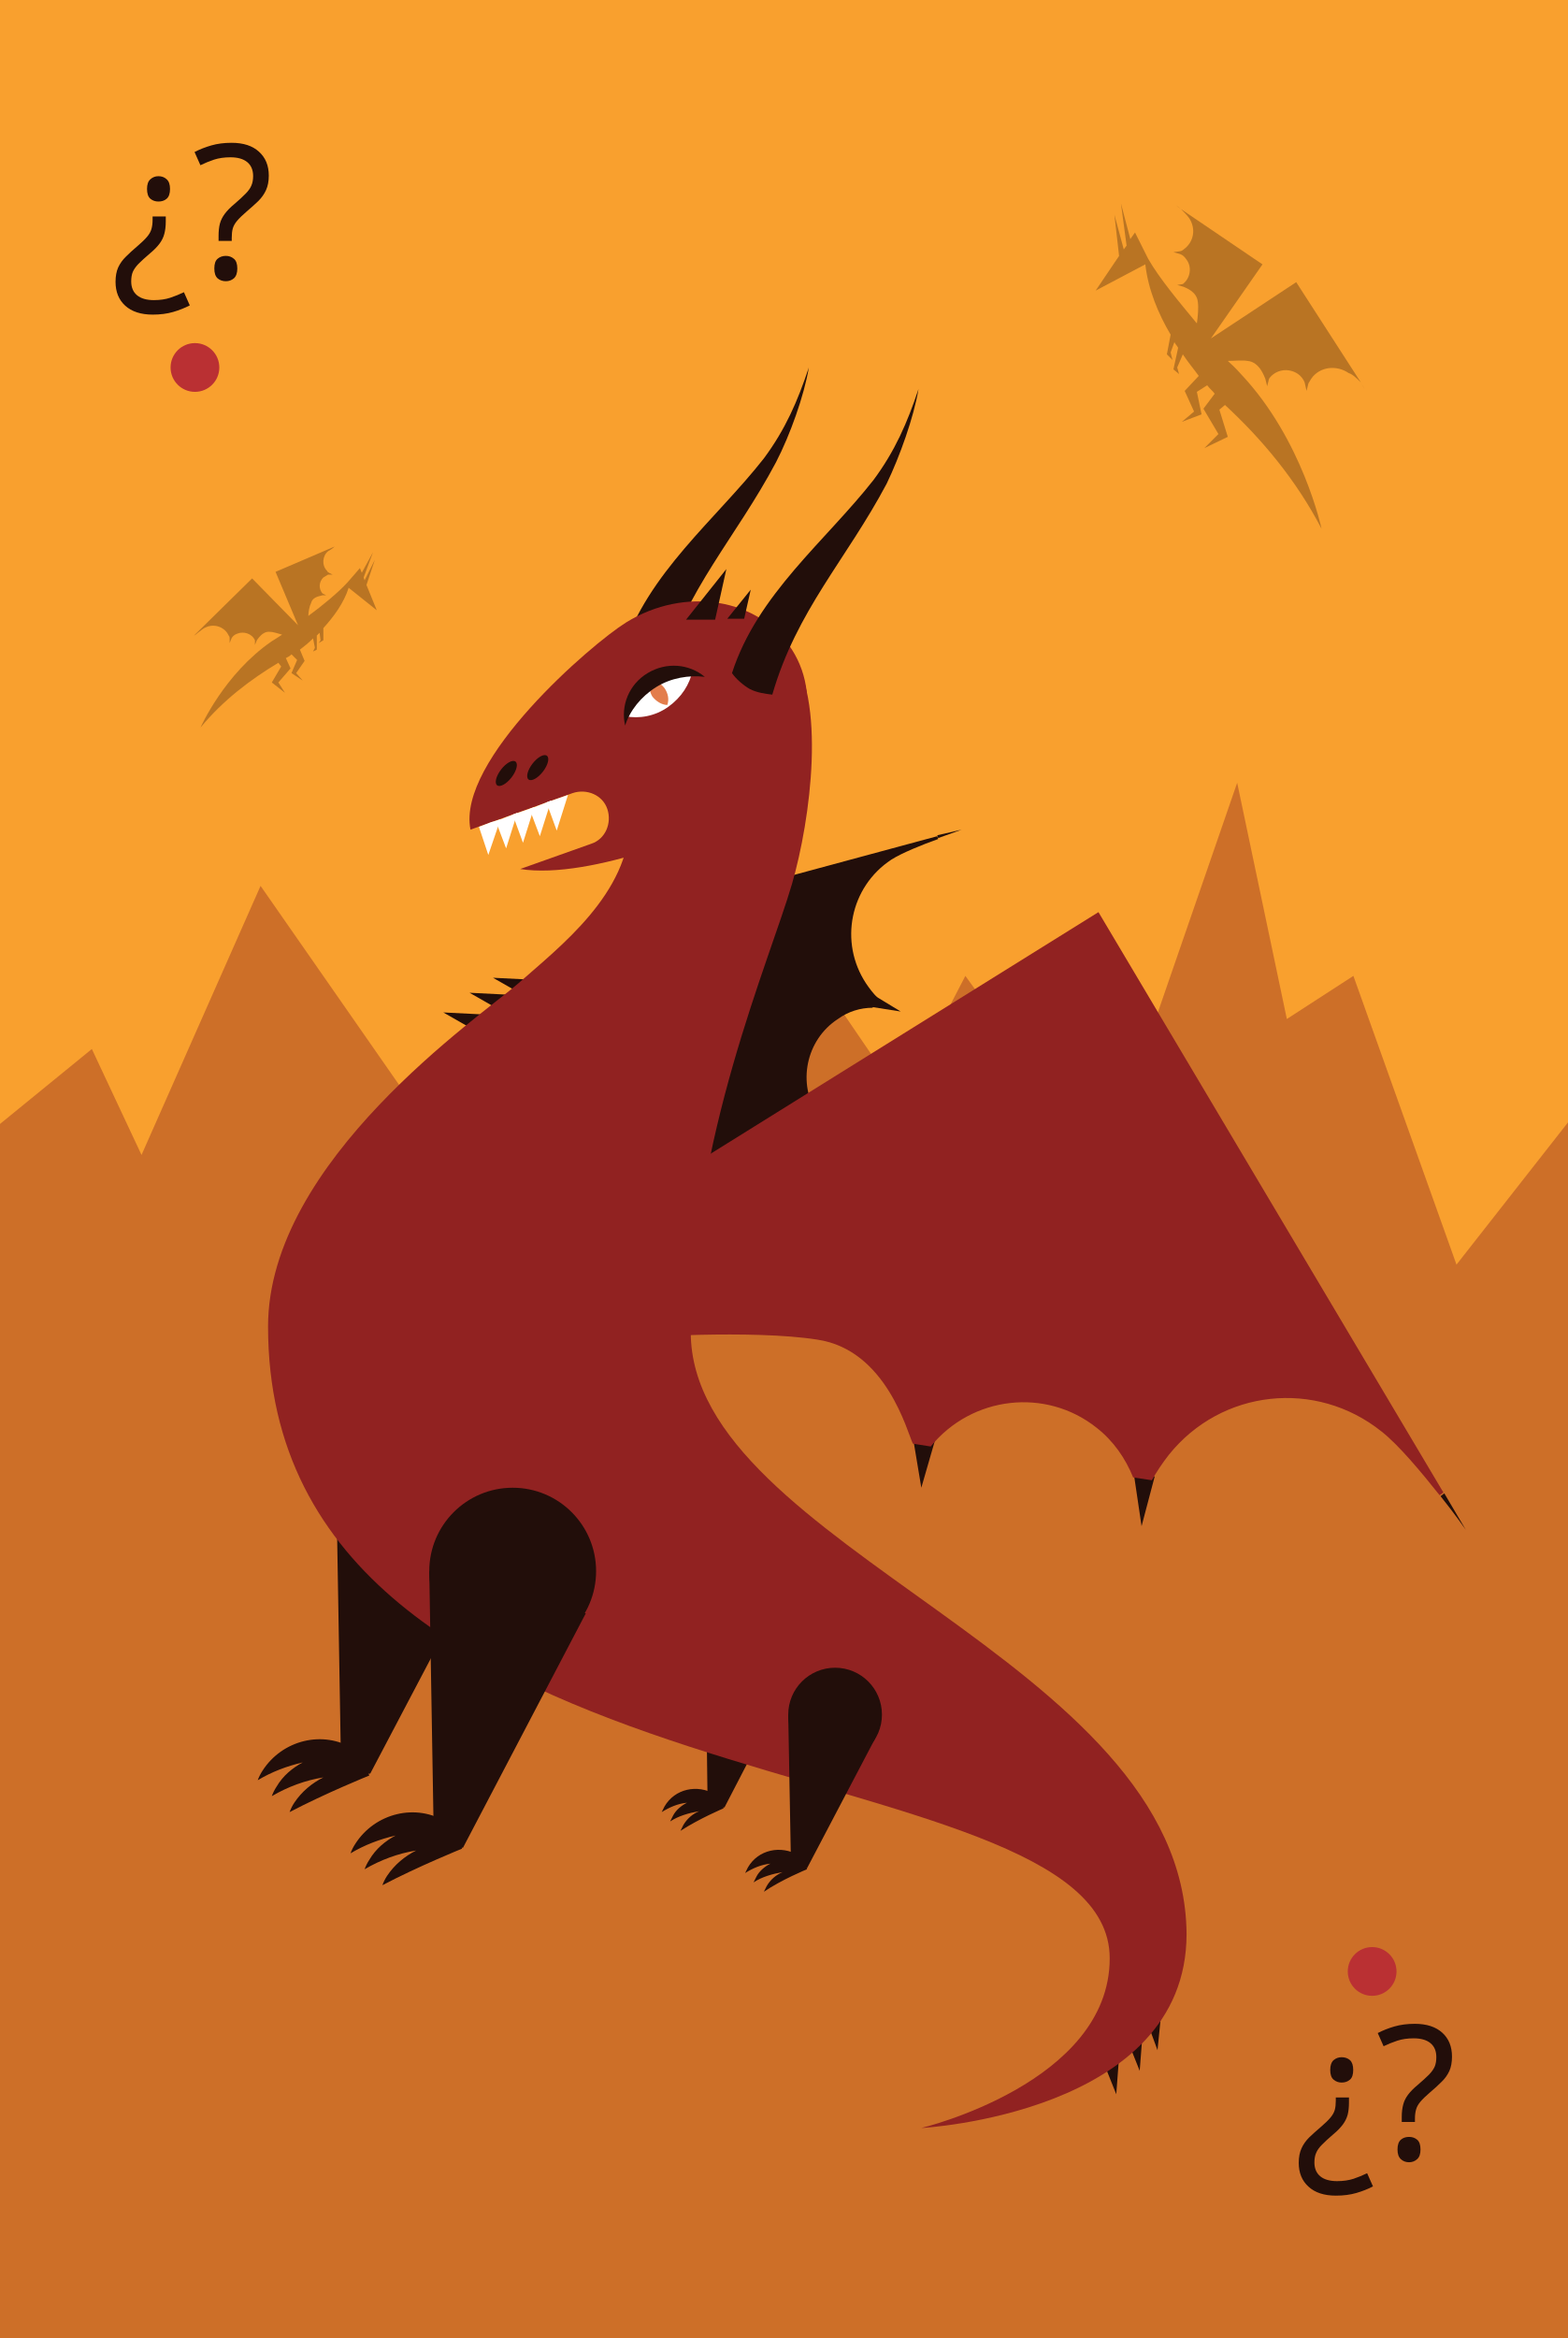
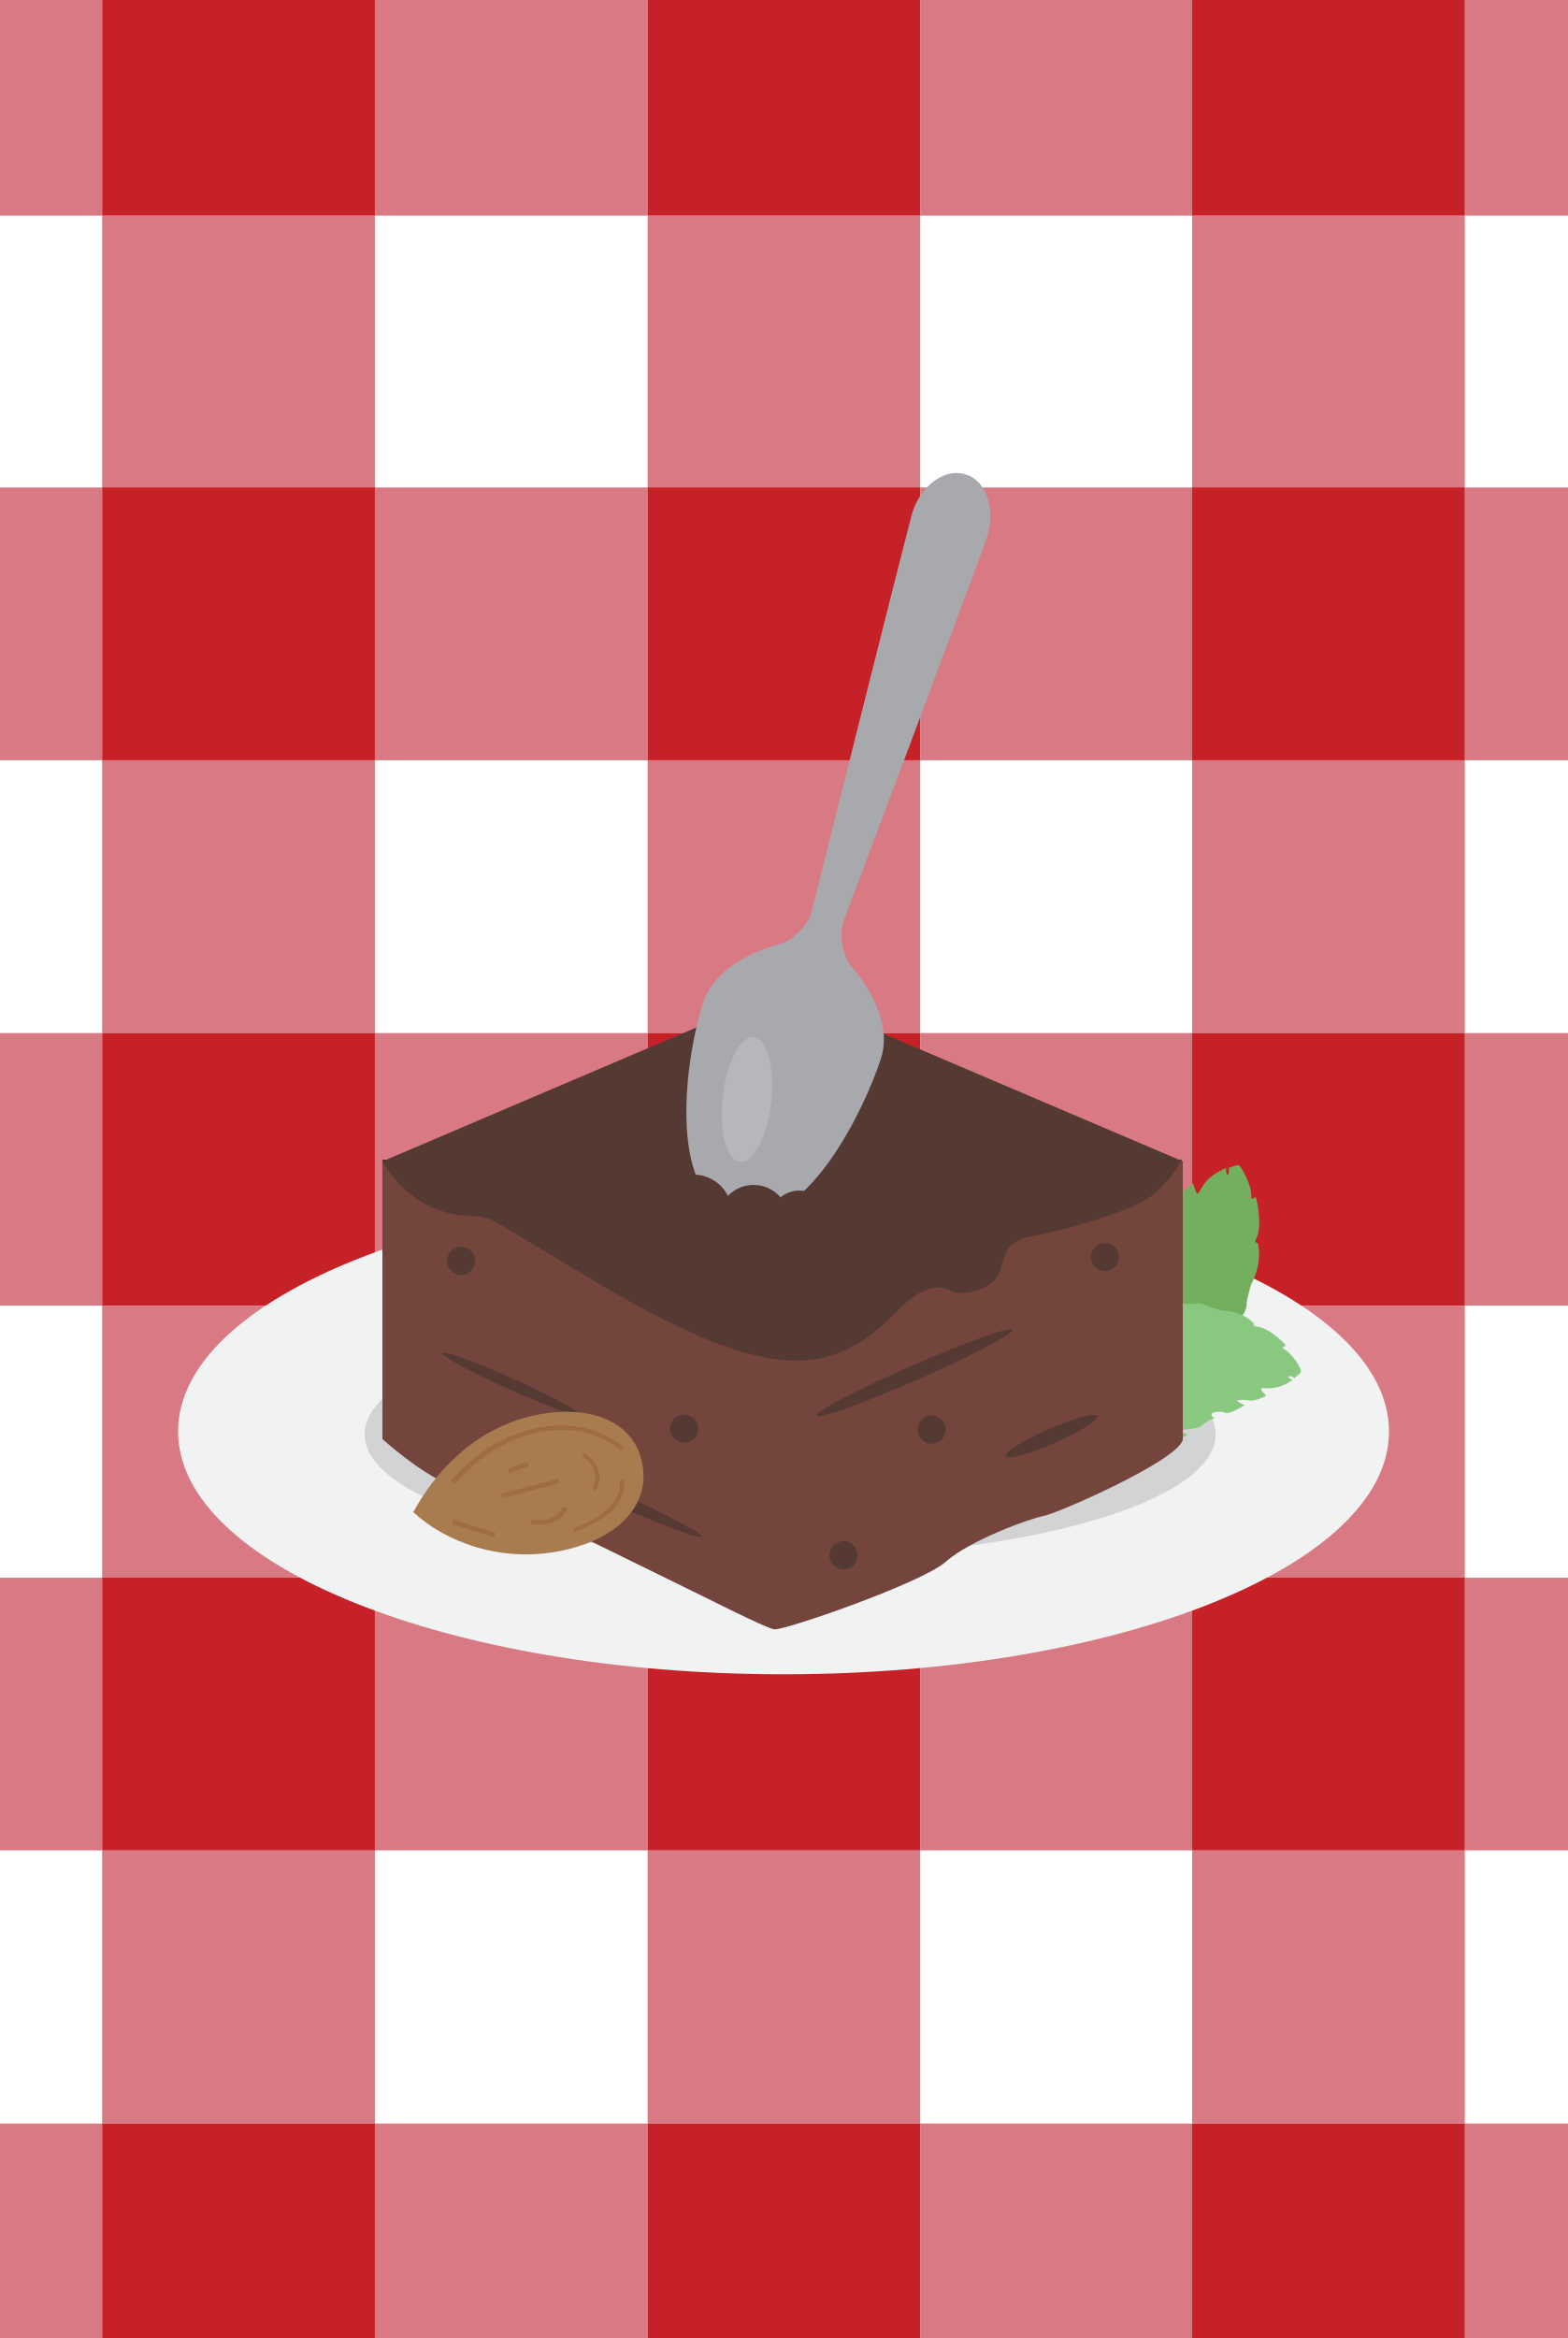
<svg xmlns="http://www.w3.org/2000/svg" version="1.1" id="Layer_1" x="0px" y="0px" viewBox="0 0 167.2 249.4" enable-background="new 0 0 167.2 249.4" xml:space="preserve">
-   <rect x="-5.7" y="-5.7" fill="#F9A02E" width="178.6" height="260.8" />
-   <polygon fill="#CD6F28" points="-5.4,124.3 9.8,111.9 15.1,123.2 27.8,94.5 47.3,122.5 61.5,110.8 69.7,122.2 82.4,97 96.2,117.2   103,104.1 117.8,124.6 132,83.5 137.3,108.7 144.4,104.1 155.4,134.9 173.2,112.2 173.2,255.3 -5.4,255.3 " />
-   <circle fill="#BA3033" cx="20.8" cy="39.2" r="2.6" />
-   <text transform="matrix(1 0 0 1 11.8434 29.7172)" fill="#220E0A" font-family="'RobotoSlab-Regular'" font-size="20">¿?</text>
-   <circle fill="#BA3033" cx="146.4" cy="210.3" r="2.6" />
-   <text transform="matrix(-1 0 0 -1 155.4042 219.7293)" fill="#220E0A" font-family="'RobotoSlab-Regular'" font-size="20">¿?</text>
  <g>
+     <rect x="-18.2" y="23" fill="#FFFFFF" width="29.1" height="29.1" />
+     <rect x="10.9" y="23" fill="#D97983" width="29.1" height="29.1" />
+     <rect x="40" y="23" fill="#FFFFFF" width="29.1" height="29.1" />
+     <rect x="69.1" y="23" fill="#D97983" width="29.1" height="29.1" />
+     <rect x="98.2" y="23" fill="#FFFFFF" width="29.1" height="29.1" />
+     <rect x="127.2" y="23" fill="#D97983" width="29.1" height="29.1" />
+     <rect x="156.3" y="23" fill="#FFFFFF" width="29.1" height="29.1" />
+     <rect x="-18.2" y="52" fill="#D97983" width="29.1" height="29.1" />
+     <rect x="10.9" y="52" fill="#C62127" width="29.1" height="29.1" />
+     <rect x="40" y="52" fill="#D97983" width="29.1" height="29.1" />
+     <rect x="69.1" y="52" fill="#C62127" width="29.1" height="29.1" />
+     <rect x="98.2" y="52" fill="#D97983" width="29.1" height="29.1" />
+     <rect x="127.2" y="52" fill="#C62127" width="29.1" height="29.1" />
+     <rect x="156.3" y="52" fill="#D97983" width="29.1" height="29.1" />
    <g>
-       <polygon fill="#220E0A" points="93.3,106.2 96.1,107.9 92.9,107.4   " />
-       <polygon fill="#220E0A" points="86.8,118.6 89.5,120.4 86.3,119.9   " />
-       <path fill="#220E0A" d="M65.2,98.6l1.7,33.9l8.1,2.3c0,0,1.8-7.3,3.7-11.1c2-4,7.3-3.6,8.1-3.7l0.5-1c-2.3-3.4-1.3-8.1,2.1-10.3    c1.1-0.8,2.4-1.2,3.7-1.2l0.5-1.1c-0.4-0.4-0.8-0.9-1.2-1.5c-2.9-4.4-1.7-10.3,2.7-13.2c1.1-0.7,3.3-1.6,5-2.2l-0.1-0.3L65.2,98.6    z" />
-       <path fill="#220E0A" d="M100,89.1l0.1,0.3c1.4-0.5,2.5-0.9,2.5-0.9L100,89.1z" />
+       <rect x="-18.2" y="-6.1" fill="#D97983" width="29.1" height="29.1" />
+       <rect x="10.9" y="-6.1" fill="#C62127" width="29.1" height="29.1" />
+       <rect x="40" y="-6.1" fill="#D97983" width="29.1" height="29.1" />
+       <rect x="69.1" y="-6.1" fill="#C62127" width="29.1" height="29.1" />
+       <rect x="98.2" y="-6.1" fill="#D97983" width="29.1" height="29.1" />
+       <rect x="127.2" y="-6.1" fill="#C62127" width="29.1" height="29.1" />
+       <rect x="156.3" y="-6.1" fill="#D97983" width="29.1" height="29.1" />
    </g>
    <g>
-       <polygon fill="#220E0A" points="51.3,108.2 47.3,108 50.1,109.6   " />
-       <polygon fill="#220E0A" points="54.1,106.1 50.1,105.9 52.9,107.5   " />
-       <polygon fill="#220E0A" points="56.6,104.5 52.6,104.3 55.4,105.9   " />
+       <rect x="-18.2" y="226.5" fill="#D97983" width="29.1" height="29.1" />
+       <rect x="10.9" y="226.5" fill="#C62127" width="29.1" height="29.1" />
+       <rect x="40" y="226.5" fill="#D97983" width="29.1" height="29.1" />
+       <rect x="69.1" y="226.5" fill="#C62127" width="29.1" height="29.1" />
+       <rect x="98.2" y="226.5" fill="#D97983" width="29.1" height="29.1" />
+       <rect x="127.2" y="226.5" fill="#C62127" width="29.1" height="29.1" />
+       <rect x="156.3" y="226.5" fill="#D97983" width="29.1" height="29.1" />
    </g>
-     <polygon fill="#220E0A" points="75.3,176.4 75.5,192.8 77.3,192.8 84.5,178.9  " />
-     <path fill="#220E0A" d="M77.2,192.9c0,0-0.4-1.2-0.9-1.5c-1.9-1.1-4.3-0.6-5.4,1.3c-0.1,0.2-0.2,0.4-0.3,0.6c0.8-0.5,1.7-0.9,2.7-1   c-0.6,0.3-1.2,0.8-1.5,1.4c-0.1,0.2-0.2,0.4-0.3,0.6c0.9-0.6,2-0.9,3.1-1.1c-0.7,0.3-1.3,0.8-1.7,1.5c-0.1,0.2-0.2,0.4-0.3,0.6   C74.6,194,77.2,192.9,77.2,192.9z" />
-     <polygon fill="#220E0A" points="35.9,159.8 36.4,189.2 39.5,189.2 52.6,164.3  " />
-     <path fill="#220E0A" d="M39.4,189.4c0,0-0.7-2.2-1.6-2.8c-3.3-2.1-7.7-1-9.8,2.3c-0.2,0.3-0.4,0.7-0.5,1c1.5-0.9,3.1-1.5,4.8-1.9   c-1.1,0.6-2.1,1.4-2.8,2.6c-0.2,0.3-0.4,0.7-0.5,1c1.7-1,3.6-1.7,5.5-2c-1.2,0.6-2.3,1.5-3.1,2.7c-0.2,0.3-0.4,0.7-0.5,1   C34.7,191.3,39.4,189.4,39.4,189.4z" />
+     <rect x="-18.2" y="81.1" fill="#FFFFFF" width="29.1" height="29.1" />
+     <rect x="10.9" y="81.1" fill="#D97983" width="29.1" height="29.1" />
+     <rect x="40" y="81.1" fill="#FFFFFF" width="29.1" height="29.1" />
+     <rect x="69.1" y="81.1" fill="#D97983" width="29.1" height="29.1" />
+     <rect x="98.2" y="81.1" fill="#FFFFFF" width="29.1" height="29.1" />
+     <rect x="127.2" y="81.1" fill="#D97983" width="29.1" height="29.1" />
+     <rect x="156.3" y="81.1" fill="#FFFFFF" width="29.1" height="29.1" />
+     <rect x="-18.2" y="110.2" fill="#D97983" width="29.1" height="29.1" />
+     <rect x="10.9" y="110.2" fill="#C62127" width="29.1" height="29.1" />
+     <rect x="40" y="110.2" fill="#D97983" width="29.1" height="29.1" />
+     <rect x="69.1" y="110.2" fill="#C62127" width="29.1" height="29.1" />
+     <rect x="98.2" y="110.2" fill="#D97983" width="29.1" height="29.1" />
+     <rect x="127.2" y="110.2" fill="#C62127" width="29.1" height="29.1" />
+     <rect x="156.3" y="110.2" fill="#D97983" width="29.1" height="29.1" />
+     <rect x="-18.2" y="139.3" fill="#FFFFFF" width="29.1" height="29.1" />
+     <rect x="10.9" y="139.3" fill="#D97983" width="29.1" height="29.1" />
+     <rect x="40" y="139.3" fill="#FFFFFF" width="29.1" height="29.1" />
+     <rect x="69.1" y="139.3" fill="#D97983" width="29.1" height="29.1" />
+     <rect x="98.2" y="139.3" fill="#FFFFFF" width="29.1" height="29.1" />
+     <rect x="127.2" y="139.3" fill="#D97983" width="29.1" height="29.1" />
+     <rect x="156.3" y="139.3" fill="#FFFFFF" width="29.1" height="29.1" />
+     <rect x="-18.2" y="168.3" fill="#D97983" width="29.1" height="29.1" />
+     <rect x="10.9" y="168.3" fill="#C62127" width="29.1" height="29.1" />
+     <rect x="40" y="168.3" fill="#D97983" width="29.1" height="29.1" />
+     <rect x="69.1" y="168.3" fill="#C62127" width="29.1" height="29.1" />
+     <rect x="98.2" y="168.3" fill="#D97983" width="29.1" height="29.1" />
+     <rect x="127.2" y="168.3" fill="#C62127" width="29.1" height="29.1" />
+     <rect x="156.3" y="168.3" fill="#D97983" width="29.1" height="29.1" />
+     <rect x="-18.2" y="197.4" fill="#FFFFFF" width="29.1" height="29.1" />
+     <rect x="10.9" y="197.4" fill="#D97983" width="29.1" height="29.1" />
+     <rect x="40" y="197.4" fill="#FFFFFF" width="29.1" height="29.1" />
+     <rect x="69.1" y="197.4" fill="#D97983" width="29.1" height="29.1" />
+     <rect x="98.2" y="197.4" fill="#FFFFFF" width="29.1" height="29.1" />
    <g>
-       <polygon fill="#220E0A" points="119.4,219.4 119.1,223.4 117.9,220.4   " />
-       <polygon fill="#220E0A" points="121.9,217 121.6,220.9 120.4,217.9   " />
-       <polygon fill="#220E0A" points="123.9,214.7 123.5,218.7 122.4,215.7   " />
-     </g>
-     <path fill="#220E0A" d="M86.3,39.2c-1.2,3.6-2.5,6.6-4.8,9.7c-5.1,6.5-12.4,12.2-15.1,20.6c1.3,0.7,3,1.6,4.2,2.3   c2.6-9,7.9-14.4,12.2-22.5C84.3,46.4,85.8,42.2,86.3,39.2L86.3,39.2z" />
-     <path fill="#912221" d="M73.7,142.1c0-20.4,8.4-39.6,10.8-47.8c2-6.9,3.7-19.8-0.3-24.9C80.1,64.3,53.8,79,56.6,79   c0,0,10.6,0.7,10.6,8.5s-7.5,13.5-11.9,17.4c-4,3.5-26.7,18.9-26.7,36.6c0,52.9,89.8,44.1,89.8,67.4c0,13.3-20.1,18.1-20.1,18.1   s28.3-1.5,28.3-20.7C126.4,177,73.7,165.1,73.7,142.1z" />
-     <path fill="#912221" d="M84.5,69.3c-3.5-5.5-11.4-6.8-17.7-2.9c-3.7,2.3-18.1,14.7-16.6,22.1l10.9-3.9c1.5-0.5,3.2,0.2,3.7,1.7   c0.5,1.5-0.2,3.2-1.7,3.7l-7.6,2.7c7.6,1.2,20.9-4.4,24-6.3C85.7,82.5,88,74.8,84.5,69.3z" />
-     <g>
-       <polygon fill="#FFFFFF" points="51.1,88.2 51.1,88.2 52.4,87.7   " />
-       <polygon fill="#FFFFFF" points="53.4,87.4 52.4,87.7 51.1,88.2 52.1,91.2   " />
-       <polygon fill="#FFFFFF" points="54,90.5 55.2,86.7 52.9,87.6   " />
-       <polygon fill="#FFFFFF" points="55.8,89.9 57,86.1 54.7,86.9   " />
-       <polygon fill="#FFFFFF" points="57.6,89.2 58.8,85.4 56.5,86.3   " />
-       <polygon fill="#FFFFFF" points="59.4,88.6 60.6,84.8 58.3,85.6   " />
-     </g>
-     <ellipse transform="matrix(0.7907 0.6122 -0.6122 0.7907 61.8308 -15.7857)" fill="#220E0A" cx="54" cy="82.5" rx="0.7" ry="1.6" />
-     <ellipse transform="matrix(0.7907 0.6122 -0.6122 0.7907 62.1268 -18.0147)" fill="#220E0A" cx="57.4" cy="81.9" rx="0.7" ry="1.6" />
-     <path fill="#220E0A" d="M98,41.5c-1.2,3.6-2.5,6.6-4.8,9.7c-5.1,6.5-12.4,12.2-15.1,20.6c0.4,0.6,1.2,1.3,1.9,1.7   c0.8,0.4,1.6,0.5,2.4,0.6c2.6-9,7.9-14.4,12.2-22.5C96,48.7,97.5,44.5,98,41.5L98,41.5z" />
-     <path fill="#FFFFFF" d="M66.7,76.4c1.5,0.3,3.2,0,4.6-1c1.4-1,2.3-2.4,2.6-3.9c-1.5-0.3-3.2,0-4.6,1C67.9,73.4,67,74.8,66.7,76.4z" />
-     <path fill="#E37D4C" d="M69.6,74.3c0.4,0.5,1,0.9,1.6,0.9c0.2-0.6,0.1-1.2-0.3-1.8c-0.4-0.5-1-0.9-1.6-0.9   C69.2,73.1,69.3,73.8,69.6,74.3z" />
-     <path fill="#220E0A" d="M70,73.3c1.6-1,3.5-1.3,5.2-1.1c-1.7-1.4-4.1-1.6-6.1-0.4s-2.9,3.5-2.4,5.6C67.2,75.8,68.4,74.3,70,73.3z" />
-     <polygon fill="#220E0A" points="73.2,66.1 77.5,60.7 76.3,66.1  " />
-     <polygon fill="#220E0A" points="77.6,66 80.1,62.9 79.4,66  " />
-     <circle fill="#220E0A" cx="54.7" cy="167.6" r="8.9" />
-     <polygon fill="#220E0A" points="45.8,167.6 46.3,197.1 49.4,197.1 62.5,172.1  " />
-     <path fill="#220E0A" d="M49.3,197.2c0,0-0.7-2.2-1.6-2.8c-3.3-2.1-7.7-1-9.8,2.3c-0.2,0.3-0.4,0.7-0.5,1c1.5-0.9,3.1-1.5,4.8-1.9   c-1.1,0.6-2.1,1.4-2.8,2.6c-0.2,0.3-0.4,0.7-0.5,1c1.7-1,3.6-1.7,5.5-2c-1.2,0.6-2.3,1.5-3.1,2.7c-0.2,0.3-0.4,0.7-0.5,1   C44.6,199.1,49.3,197.2,49.3,197.2z" />
-     <circle fill="#220E0A" cx="89.1" cy="182.9" r="5" />
-     <polygon fill="#220E0A" points="84.1,182.9 84.4,199.3 86.1,199.3 93.4,185.4  " />
-     <path fill="#220E0A" d="M86.1,199.4c0,0-0.4-1.2-0.9-1.5c-1.9-1.1-4.3-0.6-5.4,1.3c-0.1,0.2-0.2,0.4-0.3,0.6c0.8-0.5,1.7-0.9,2.7-1   c-0.6,0.3-1.2,0.8-1.5,1.4c-0.1,0.2-0.2,0.4-0.3,0.6c0.9-0.6,2-0.9,3.1-1.1c-0.7,0.3-1.3,0.8-1.7,1.5c-0.1,0.2-0.2,0.4-0.3,0.6   C83.4,200.5,86.1,199.4,86.1,199.4z" />
-     <g>
-       <polygon fill="#220E0A" points="123.2,157.5 121.8,162.8 121,157.4   " />
-       <polygon fill="#220E0A" points="99.8,153.5 98.3,158.7 97.4,153.3   " />
-       <path fill="#912221" d="M117.2,97.3l-50.1,31.2l0.4,14.2c0,0,12.7-0.9,19.7,0.2c7.4,1.1,9.6,9.9,10.2,11.1l1.9,0.3    c4.4-5.4,12.3-6.3,17.7-2c1.8,1.4,3.1,3.3,3.9,5.3l2,0.3c0.5-0.9,1.1-1.8,1.8-2.7c5.6-7,15.7-8.1,22.7-2.5    c1.8,1.4,4.3,4.4,6.2,6.8l0.4-0.3L117.2,97.3z" />
-       <path fill="#220E0A" d="M154.1,159.3l-0.4,0.3c1.6,2,2.7,3.6,2.7,3.6L154.1,159.3z" />
+       <rect x="127.2" y="197.4" fill="#D97983" width="29.1" height="29.1" />
+       <rect x="156.3" y="197.4" fill="#FFFFFF" width="29.1" height="29.1" />
    </g>
  </g>
-   <path opacity="0.3" fill="#220E0A" d="M145.2,40.8l-6.9-10.7l-9.1,6c0,0,0,0,0,0l5.5-7.9l-8.7-5.9l-0.5-0.4c0,0,0.2,0.2,0.5,0.4  c0.3,0.3,0.7,0.7,0.9,1c0.7,1.1,0.5,2.5-0.6,3.3c-0.1,0.1-0.3,0.2-0.4,0.2v0l-0.7,0.1l0.7,0.2c0.3,0.1,0.5,0.3,0.7,0.6  c0.6,0.8,0.4,2-0.4,2.6l-0.6,0.1l0.7,0.2c0.2,0.1,1.4,0.5,1.5,1.6c0.1,0.6,0,1.6-0.1,2.3c-1.9-2.3-4-4.8-5.2-6.9l-1.4-2.8l-0.5,0.7  l-1-3.8l0.6,4.5l-0.3,0.4l-1-3.7l0.5,4.4l-2.5,3.7l5.3-2.8c0.3,2.7,1.4,5.3,2.7,7.5l-0.4,2.1l0.6,0.6l-0.2-0.8l0.4-1.1  c0.1,0.2,0.3,0.4,0.4,0.6l-0.5,2.3l0.6,0.5l-0.2-0.7l0.6-1.4c0.6,0.9,1.2,1.6,1.7,2.3l-1.5,1.6l1,2.2l-1.3,1.1l2.1-0.8l-0.5-2.4  l1.1-0.7c0.3,0.4,0.6,0.6,0.8,0.9l-1.2,1.6l1.6,2.7l-1.5,1.5l2.5-1.2l-0.9-2.9l0.6-0.5c3.9,3.6,7.6,8,10.3,13.2c0,0-2-9.5-8.6-16.5  c0,0-0.5-0.6-1.4-1.4c0.7,0,1.5-0.1,2.1,0c1.3,0.1,1.8,1.7,1.9,1.9l0.2,0.8l0.2-0.8c0.7-1,2.1-1.2,3.1-0.5c0.3,0.2,0.6,0.6,0.7,0.9  l0.2,0.9l0.2-0.8v0c0.1-0.2,0.2-0.3,0.3-0.5c0.9-1.3,2.7-1.5,4-0.6C144.3,39.9,144.8,40.4,145.2,40.8c0.2,0.4,0.4,0.7,0.4,0.7  L145.2,40.8z" />
-   <path opacity="0.3" fill="#220E0A" d="M40.2,65.1l-1.1-2.7l0.9-2.7l-1.1,2.2l-0.1-0.3l1-2.7l-1.2,2.2l-0.2-0.5l-1.3,1.5  c-1,1.1-2.7,2.5-4.2,3.6c0-0.4,0.1-1,0.3-1.4c0.2-0.7,1-0.7,1.2-0.8l0.4,0l-0.4-0.2c-0.4-0.5-0.4-1.2,0.1-1.7  c0.2-0.1,0.3-0.2,0.5-0.3l0.5,0l-0.4-0.2l0,0c-0.1-0.1-0.2-0.1-0.2-0.2c-0.6-0.6-0.5-1.6,0.1-2.1c0.2-0.1,0.5-0.3,0.7-0.5  c0.2-0.1,0.4-0.2,0.4-0.2l-0.4,0.2L29.4,61l2.4,5.7c0,0,0,0,0,0l-4.9-5l-5.8,5.7l-0.4,0.4c0,0,0.2-0.1,0.4-0.3  c0.3-0.2,0.6-0.5,0.9-0.6c0.9-0.4,2,0,2.4,0.9c0.1,0.1,0.1,0.2,0.1,0.3l0,0.5l0.2-0.5c0.1-0.2,0.3-0.4,0.6-0.5  c0.7-0.3,1.6,0,1.9,0.7l0,0.5l0.2-0.5c0.1-0.1,0.6-1,1.4-0.9c0.4,0,0.9,0.2,1.3,0.3c-0.6,0.4-1.1,0.7-1.1,0.7  c-5.1,3.5-7.6,9.2-7.6,9.2c2.4-2.9,5.3-5.1,8.3-6.9l0.3,0.4l-1,1.7l1.4,1.1l-0.7-1.1l1.3-1.5l-0.5-1.1c0.2-0.1,0.4-0.2,0.6-0.4  l0.6,0.6l-0.6,1.4l1.2,0.8l-0.7-0.8l0.9-1.3L32,69.3c0.4-0.3,0.9-0.7,1.4-1.2l0.2,1l-0.2,0.4l0.4-0.2l0-1.5c0.1-0.1,0.2-0.2,0.3-0.3  l0.1,0.8L34,68.6l0.5-0.3l0-1.3c1.1-1.2,2.2-2.7,2.7-4.3L40.2,65.1z" />
+   <g>
+     <ellipse fill="#F1F2F2" cx="83.6" cy="152.7" rx="64.6" ry="25.9" />
+     <ellipse fill="#D1D3D4" cx="84.3" cy="153" rx="45.4" ry="13.1" />
+     <path fill="#74AF60" d="M110.3,148.6c0,0-1.5-6.8,0.8-11.1c0,0,0.2,0.8,0.4,0.8c0.2,0,0.1-2,0.5-2.7c0.4-0.6,1.7-1.1,1.7-1.1   s-0.4,0.7-0.2,0.8c0.2,0.1,1.4-1.7,1.9-1.9c0,0,0,0.9,0.2,0.6c0.2-0.3,1.2-1.6,2.1-1.8c0,0-0.2,0.8,0,0.9c0.2,0,1.1-1.6,1.8-1.8   c0.7-0.2,1.5-0.6,1.8-0.9c0,0,0,0.7,0.3,0.7c0.3,0,0.9-0.7,1-1.3s2.2-1.7,2.2-1.7s-0.2,1.2,0,1.1c0.2,0,0.8-1,0.9-1.5   c0.2-0.5,1.4-1.2,1.6-1.5c0,0,0.3,1.2,0.5,1.1c0.2-0.1,0.4-0.8,1.1-1.5c0.7-0.7,1.9-1.2,1.9-1.2s0,0.8,0.2,0.7   c0.2-0.1,0.1-0.7,0.1-0.7s0.9-0.4,1.1-0.3s1.5,2.3,1.3,3.6l0.5-0.2c0,0,0.8,3,0,4.5c0,0-0.2,0.4,0.2,0.4c0,0,0.6,1.9-0.7,4.4   c0,0-0.5,1.5-0.5,2.2s-0.7,1.5-0.9,1.7c-0.2,0.2-0.8,1.8-1,2.7c-0.2,0.9-1.2,2.9-3.4,4c-2.2,1-2.7,2.6-3.3,3.2   S118.7,155.9,110.3,148.6z" />
+     <path fill="#89C97F" d="M112,151c0,0,4.1,4.1,8.1,4.3c0,0-0.5-0.5-0.4-0.6c0.1-0.1,1.5,0.8,2.1,0.8c0.6,0,1.5-0.7,1.5-0.7   s-0.6,0-0.6-0.2c0-0.2,1.8-0.3,2.1-0.5c0,0-0.6-0.4-0.3-0.4c0.3,0,1.6-0.1,2.2-0.7c0,0-0.7-0.2-0.6-0.4c0.1-0.2,1.6-0.1,2.1-0.5   c0.4-0.4,1.1-0.8,1.4-0.8c0,0-0.5-0.3-0.3-0.5c0.2-0.2,0.9-0.3,1.4-0.1c0.5,0.2,2.1-0.8,2.1-0.8s-0.9-0.4-0.8-0.5   c0.1-0.1,1-0.1,1.4,0c0.4,0.1,1.5-0.4,1.7-0.5c0,0-0.7-0.7-0.5-0.8c0.2-0.1,0.7,0.1,1.6-0.1s1.7-0.8,1.7-0.8s-0.6-0.3-0.4-0.4   c0.2-0.1,0.6,0.2,0.6,0.2s0.7-0.5,0.7-0.7c0.1-0.2-0.9-2-2-2.5l0.4-0.3c0,0-1.7-1.9-3.2-2c0,0-0.4-0.1-0.2-0.3c0,0-1-1.3-3.4-1.4   c0,0-1.3-0.3-1.8-0.6c-0.5-0.3-1.3-0.1-1.6-0.1c-0.3,0.1-1.6-0.2-2.3-0.5c-0.7-0.2-2.6-0.4-4.2,0.6c-1.7,1.1-3,0.7-3.7,0.9   C116.2,140.2,110.6,142,112,151z" />
+     <path fill="#73453D" d="M40.8,153.5c0,0,3.7,3.4,7.1,4.9c3.4,1.5,8.8,2.8,10.5,3.7c1.7,0.9,12.8,6.3,14.4,7.1   c1.7,0.8,8.9,4.5,9.8,4.6c0.9,0.2,15.7-4.9,18.3-7.2c2.6-2.3,8.9-4.6,10.5-4.9c1.5-0.3,14.1-5.8,14.8-8.1   C126.9,151.1,40.8,153.5,40.8,153.5z" />
+     <polygon fill="#73453D" points="83.5,105.7 40.8,123.9 40.8,153.5 83.5,173.1 126.2,153.5 126.2,123.9  " />
+     <polygon fill="#543A32" points="83.5,105.7 40.8,123.9 83.5,144.5 126.2,123.9  " />
+     <ellipse transform="matrix(0.9121 0.41 -0.41 0.9121 65.3148 -9.3465)" fill="#543A32" cx="54.5" cy="147.6" rx="8" ry="0.6" />
+     <ellipse transform="matrix(0.9159 -0.4015 0.4015 0.9159 -52.0823 57.9254)" fill="#543A32" cx="112.2" cy="153.2" rx="5.3" ry="0.8" />
+     <ellipse transform="matrix(0.9159 -0.4015 0.4015 0.9159 -50.5756 51.5222)" fill="#543A32" cx="97.6" cy="146.4" rx="11.4" ry="0.8" />
+     <ellipse transform="matrix(0.9121 0.41 -0.41 0.9121 70.6423 -11.9726)" fill="#543A32" cx="63.2" cy="158.7" rx="12.8" ry="0.7" />
+     <circle fill="#543A32" cx="73" cy="152.4" r="1.5" />
+     <circle fill="#543A32" cx="99.4" cy="152.5" r="1.5" />
+     <circle fill="#543A32" cx="90" cy="165.9" r="1.5" />
+     <circle fill="#543A32" cx="117.9" cy="134.1" r="1.5" />
+     <circle fill="#543A32" cx="49.2" cy="134.5" r="1.5" />
+     <path fill="#543A32" d="M40.8,123.9c0,0,1.7,3.2,5.1,4.8c3.5,1.6,4.8,0.5,6.9,1.6c2.1,1.2,6.7,4,9.2,5.5   c20.1,12.2,26.7,11.3,33.9,3.9c1.4-1.5,3.7-3,5.3-2.1c1.6,0.9,5.1-0.2,5.5-2.1c0.5-1.8,1.2-3.5,2.5-3.5s11.3-2.5,13.6-4.4   c2.3-1.8,3.3-3.9,3.3-3.9H40.8z" />
+     <g>
+       <path fill="#A97C50" d="M56.9,151c6.6-1.4,10.8,1,11.6,5c0.9,4-1.9,8-8.5,9.4s-12.6-1-15.9-4.1C46.2,157.4,50.3,152.5,56.9,151z" />
+       <g opacity="0.2">
+         <g>
+           <path fill="#762B17" d="M61.3,163.4l-0.1-0.4c1.6-0.5,3-1.3,3.9-2.3c0.9-1,1.2-2,1-2.8l0.4-0.1c0.3,1-0.1,2.2-1.1,3.3      C64.4,162,62.9,162.8,61.3,163.4z" />
+         </g>
+         <g>
+           <path fill="#762B17" d="M56.6,162.6l0.1-0.5c0.8,0.1,1.6,0.1,2.2-0.2c0.6-0.3,1-0.7,1.1-1.2l0.5,0.1c-0.1,0.6-0.6,1.2-1.3,1.5      C58.4,162.7,57.5,162.7,56.6,162.6z" />
+         </g>
+         <g>
+           <path fill="#762B17" d="M48.5,158.3l-0.4-0.3c2.5-3,5.8-5,9.3-5.7c3.5-0.7,6.8,0.1,9.2,2.1l-0.3,0.4c-2.3-2-5.5-2.7-8.8-2      C54.2,153.4,51,155.4,48.5,158.3z" />
+         </g>
+         <g>
+           <path fill="#762B17" d="M63.6,159l-0.4-0.2c0.7-1.2,0.2-2.8-1.1-3.4l0.2-0.4C63.8,155.8,64.4,157.6,63.6,159z" />
+         </g>
+         <g>
+           <rect x="48.2" y="162.8" transform="matrix(0.9552 0.2958 -0.2958 0.9552 50.4799 -7.6588)" fill="#762B17" width="4.7" height="0.5" />
+         </g>
+         <g>
+           <rect x="55.1" y="155.4" transform="matrix(0.357 0.9341 -0.9341 0.357 181.7456 48.9612)" fill="#762B17" width="0.5" height="2.2" />
+         </g>
+         <g>
+           <rect x="56.4" y="155.7" transform="matrix(0.2501 0.9682 -0.9682 0.2501 196.1419 64.2183)" fill="#762B17" width="0.5" height="6.2" />
+         </g>
+       </g>
+     </g>
+     <g>
+       <path id="spoon_1_" fill="#A7A9AC" d="M78.3,129.6c7.5,2.3,14-11.4,15.7-16.7c1.5-4.7-3-9.6-3-9.6c-1.1-1.2-1.5-3.5-1-5    c0,0,14.6-38.8,15.3-41c1-3-0.1-6.1-2.3-6.7c-2.2-0.7-4.8,1.2-5.7,4.2C96.7,57,86.6,97.2,86.6,97.2c-0.4,1.6-2.1,3.2-3.7,3.6    c0,0-6.4,1.5-7.9,6.2C73.3,112.2,70.9,127.2,78.3,129.6z" />
+       <ellipse transform="matrix(0.9937 0.1118 -0.1118 0.9937 13.6097 -8.1705)" opacity="0.2" fill="#F1F2F2" cx="79.7" cy="117.3" rx="2.6" ry="6.7" />
+     </g>
+     <circle fill="#543A32" cx="74" cy="129.4" r="4.1" />
+     <circle fill="#543A32" cx="80.4" cy="130.2" r="3.8" />
+     <circle fill="#543A32" cx="85.3" cy="130.2" r="3.2" />
+   </g>
</svg>
